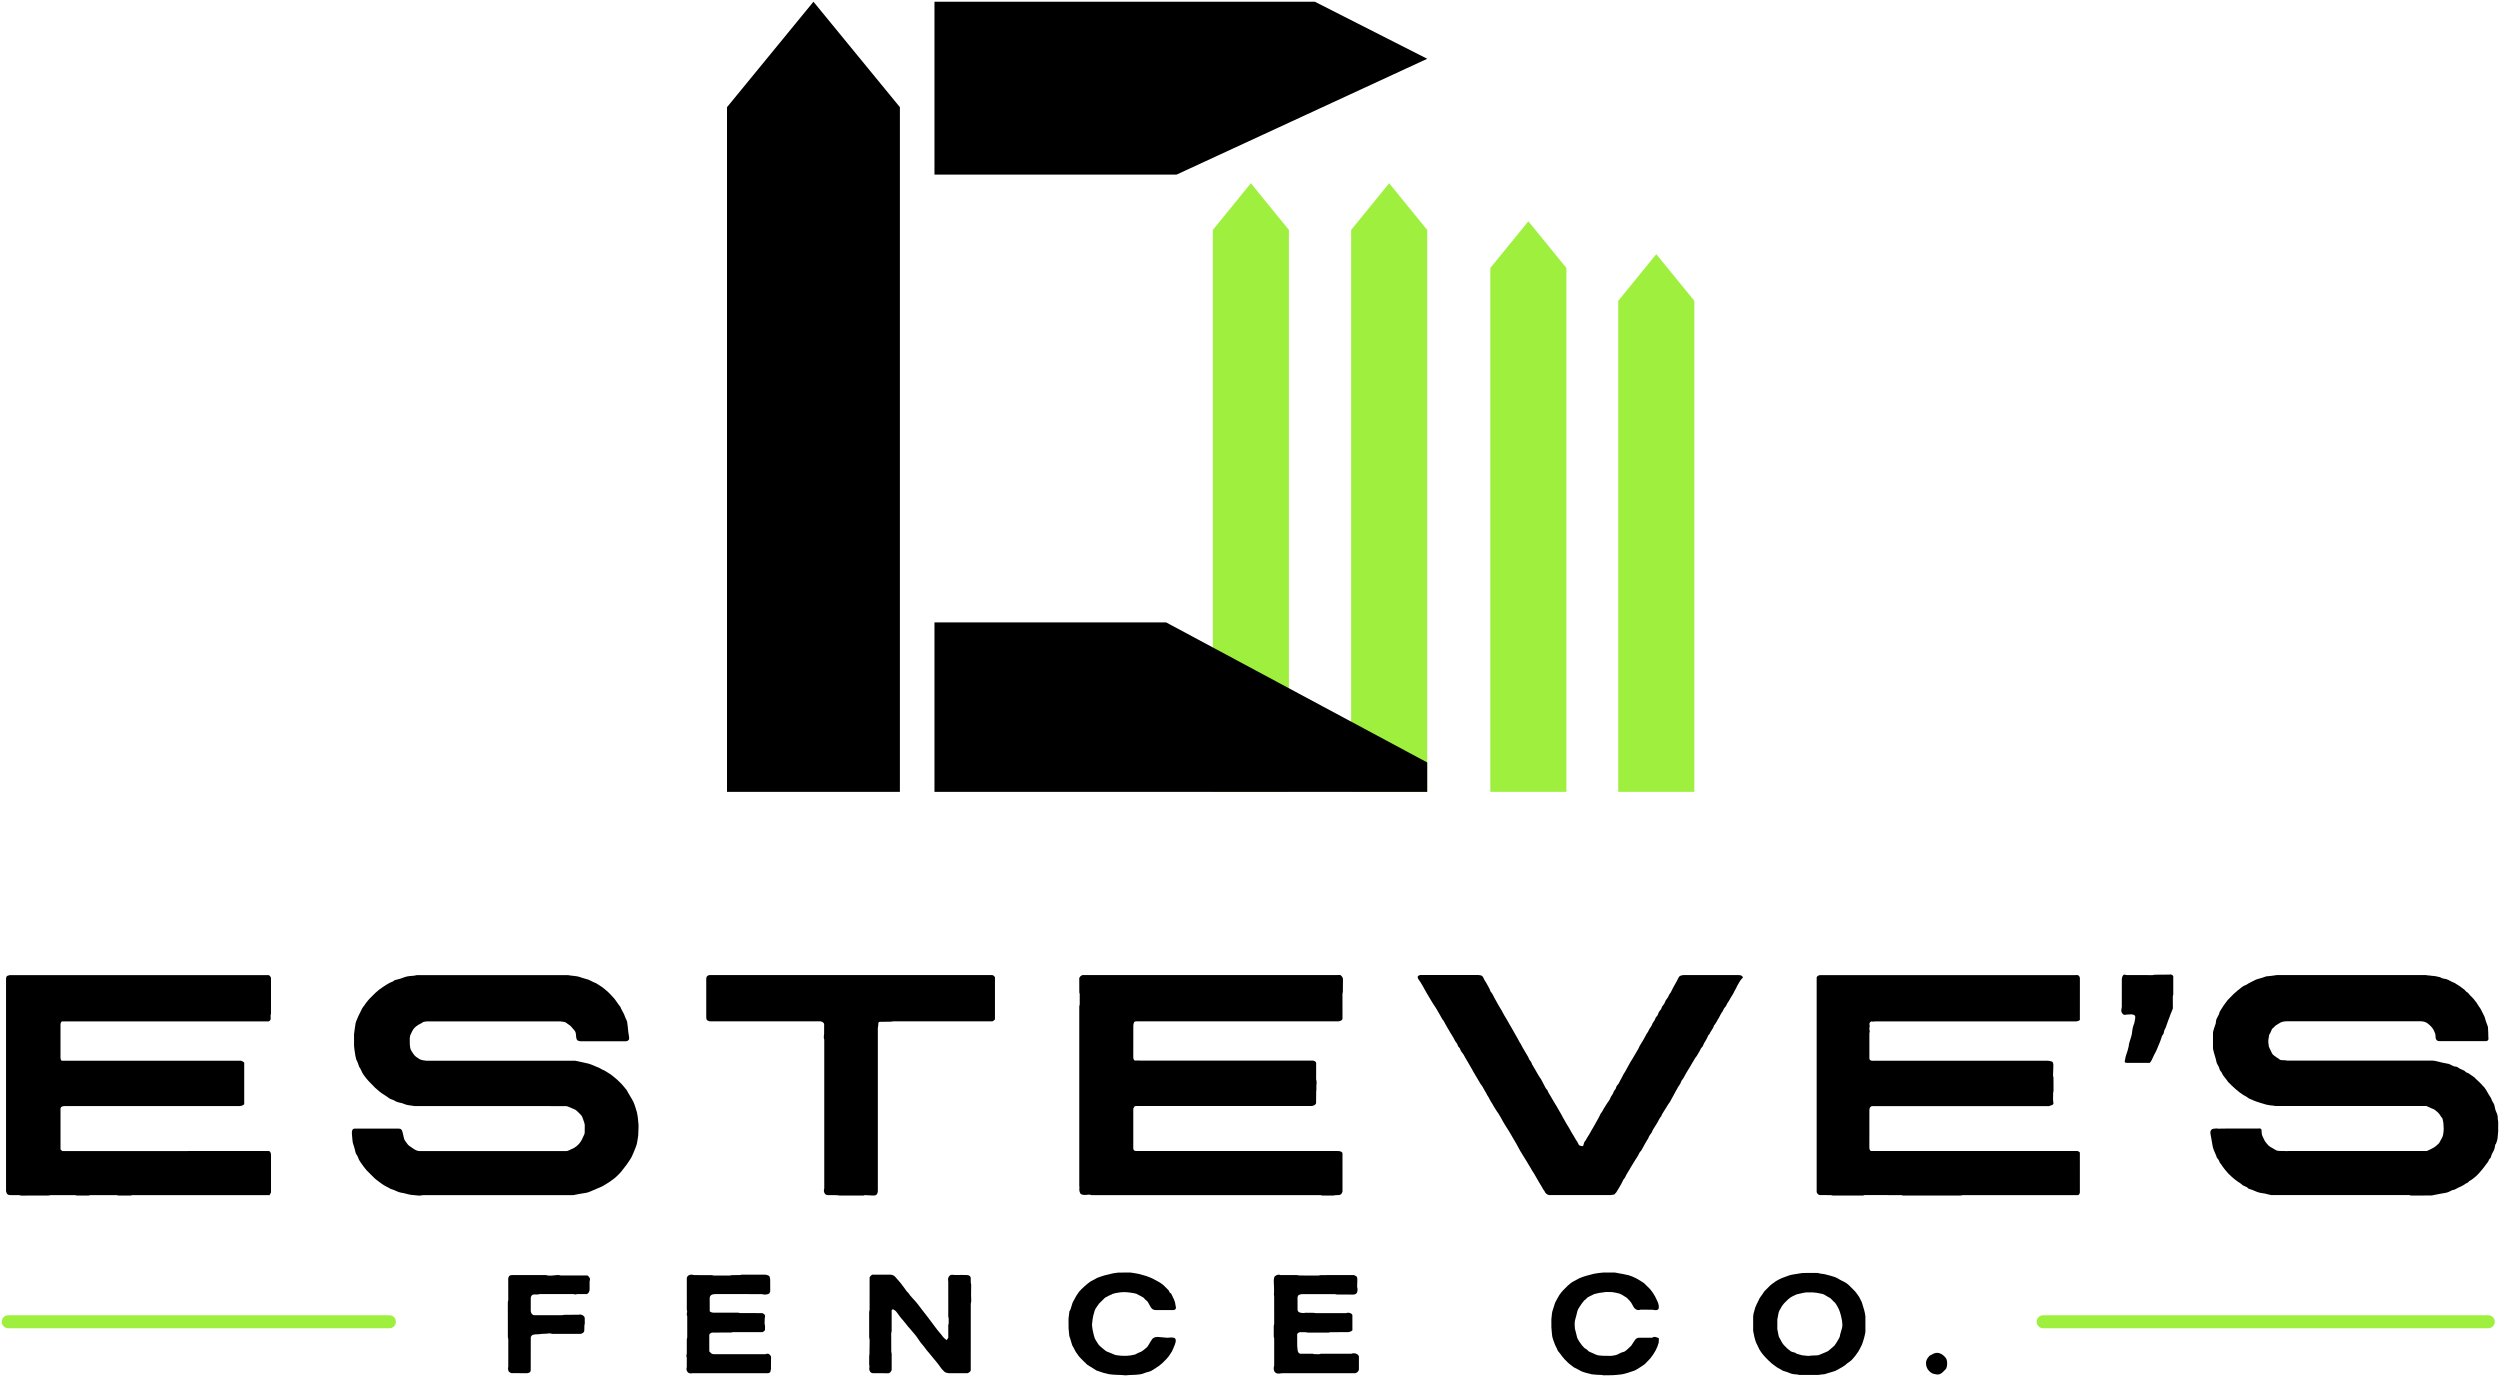
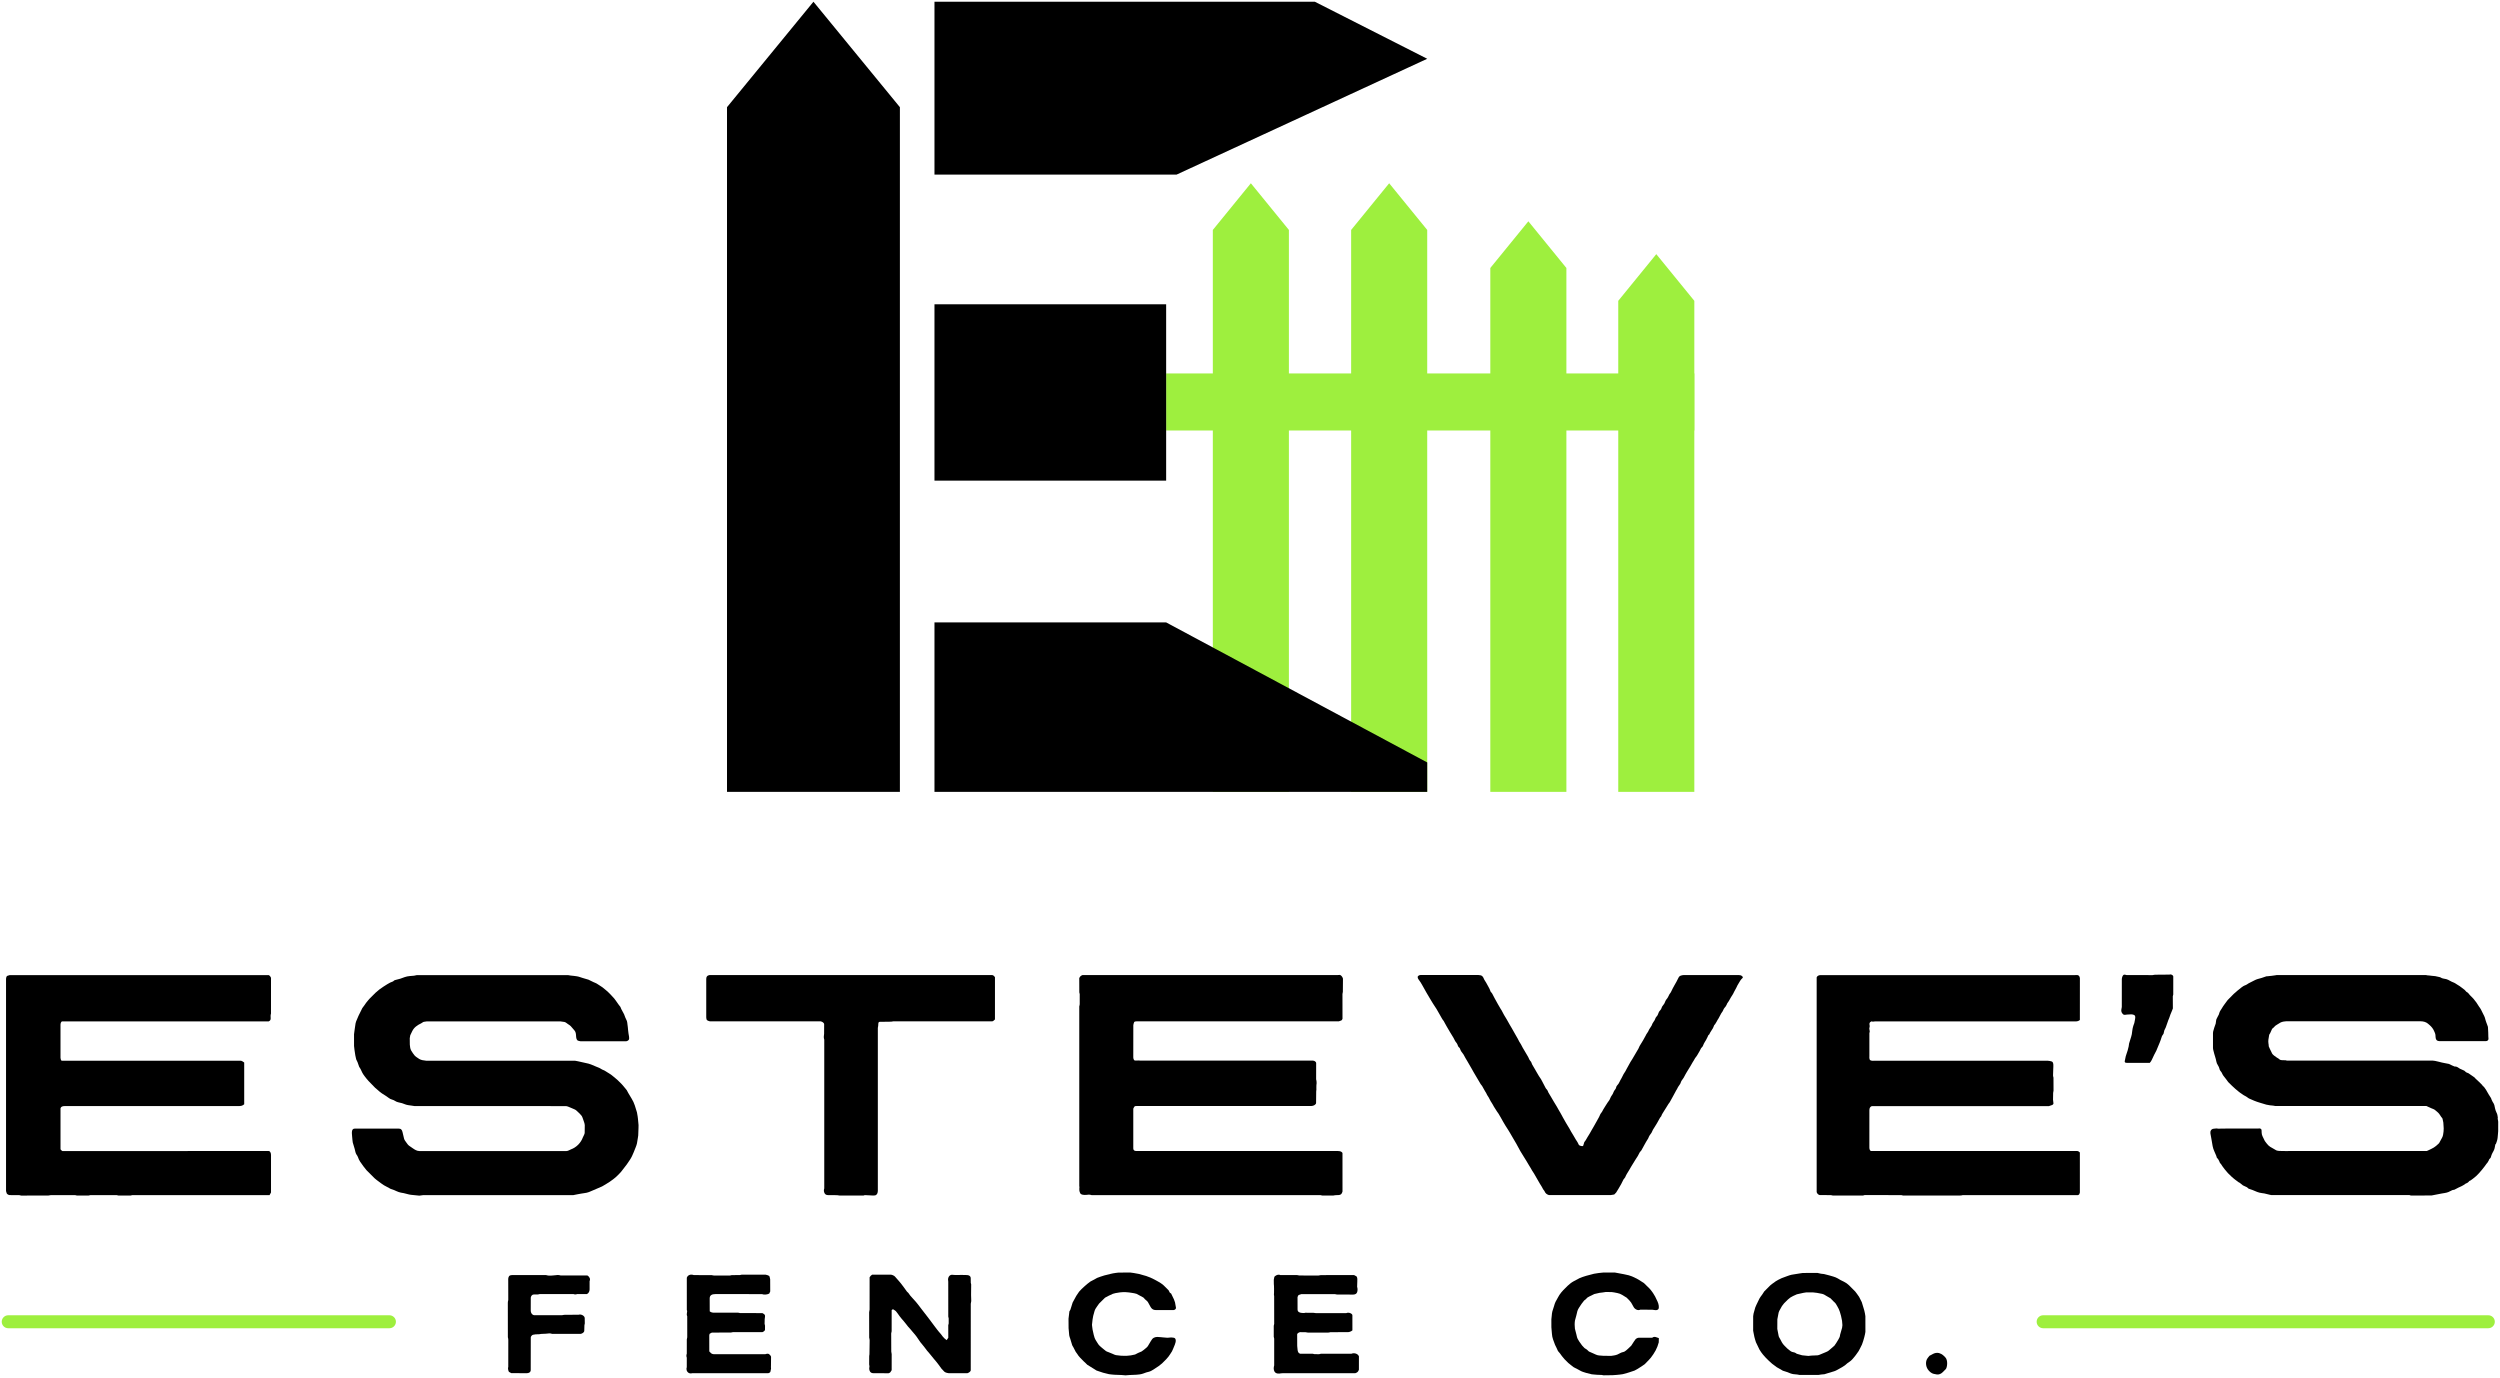
- <svg xmlns="http://www.w3.org/2000/svg" version="1.1" id="Logo" x="0px" y="0px" viewBox="57 57 1446 797" xml:space="preserve">
+ <svg xmlns="http://www.w3.org/2000/svg" version="1.1" id="Logo" x="0px" y="0px" viewBox="57 57 1446 797" style="enable-background:new 0 0 1560 910.51;" xml:space="preserve">
  <g id="Fence">
-     <rect id="Rail" x="731.5" y="273" style="fill:#9EEF3E;" />
+     <rect id="Rail" x="731.5" y="273" style="fill:#9EEF3E;" width="305.5" height="33" />
    <polygon id="Picket_4" style="fill:#9EEF3E;" points="758.5,515 758.5,190 780.5,163 802.5,190 802.5,515  " />
    <polygon id="Picket_3" style="fill:#9EEF3E;" points="838.5,515 838.5,190 860.5,163 882.5,190 882.5,515  " />
    <polygon id="Picket_2" style="fill:#9EEF3E;" points="919,515 919,212 941,185 963,212 963,515  " />
    <polygon id="Picket_1" style="fill:#9EEF3E;" points="993,515 993,231 1015,204 1037,231 1037,515  " />
  </g>
  <g id="E">
    <polygon id="E_spine_picket" points="477.5,515 477.5,119 527.5,58 577.5,119 577.5,515  " />
    <polygon id="E_top_bar" points="597.5,58 817.5,58 882.5,91 737.5,158 597.5,158  " />
-     <rect id="E_middle_bar" x="597.5" y="233" />
+     <rect id="E_middle_bar" x="597.5" y="233" width="134" height="102" />
    <polygon id="E_bottom_bar" points="597.5,417 731.5,417 882.5,498 882.5,515 597.5,515  " />
  </g>
  <path id="Rule_right" style="fill:#9EEF3E;" d="M1235,821.5L1235,821.5c0-2.06,1.69-3.75,3.75-3.75h257.5  c2.06,0,3.75,1.69,3.75,3.75l0,0c0,2.06-1.69,3.75-3.75,3.75h-257.5C1236.69,825.25,1235,823.56,1235,821.5z" />
  <path id="Rule_left" style="fill:#9EEF3E;" d="M58,821.5L58,821.5c0-2.06,1.69-3.75,3.75-3.75h220.5c2.06,0,3.75,1.69,3.75,3.75l0,0  c0,2.06-1.69,3.75-3.75,3.75H61.75C59.69,825.25,58,823.56,58,821.5z" />
  <g id="FENCE_CO.">
    <path d="M616.58,851.25l-10.83,0.01l-1.08-0.2c-0.41-0.08-1.19-0.39-1.47-0.69l-1.7-1.81l-1.49-2.06l-1.41-1.82l-1.38-1.63   l-1.68-2.07l-1.03-1.25l-1.36-1.58l-1.19-1.59l-1.68-2.11l-0.98-1.18l-2.15-3.15l-1.22-1.53l-1.16-1.36l-1.03-1.24l-1.53-1.7   l-1.08-1.39l-1.35-1.67l-1.4-1.62l-1.09-1.38l-1.14-1.6c-0.61-0.86-1.08-1.51-2.05-2.01c-0.17-0.09-0.56-0.42-0.71-0.32l-0.65,0.44   l-0.01,12.23l-0.26,1.28l0.04,10.46l0.24,1.53l-0.01,9.28l-0.79,1.22c-0.16,0.25-0.89,0.59-1.19,0.58l-1.26-0.04l-7.28-0.02   c-1.1,0-1.9-0.41-2.27-1.55c-0.24-0.75-0.25-1.69-0.05-2.49l-0.18-1.02l0.03-4.87l0.14-1.04l0.02-1.3l0.09-6.76   c0-0.38-0.15-1.09-0.26-1.52l-0.03-14.7l0.26-1.55l0.01-18.69c0.31-0.54,0.97-1.25,1.48-1.52l10.81,0.02   c0.64,0,1.93,0.59,2.35,1.07l1.3,1.47l1.41,1.61l1,1.23l1.43,1.9l1.84,2.54l0.7,0.65l1.34,1.81l1.57,1.74l1.55,1.72l0.99,1.21   l0.99,1.28l1.19,1.57l1.85,2.39l1.64,2.12l1.4,1.84l1.17,1.57l1.6,2.14l1.41,1.86l1,1.25l1.17,1.35l1.09,1.44   c0.59,0.78,1.33,1.41,2.28,2.11l0.95-1.37l-0.02-7.26c0.05-0.17,0.25-0.83,0.25-1.03v-2.91l-0.24-1.06l-0.01-20.18   c-0.38-1.67,0.09-3.52,1.7-3.95c0.48-0.13,1.26,0.05,1.87,0.06l2.64,0.03l0.92-0.06l1.88,0.04l1.79,0.04   c1.05,0.02,2.18,0.52,2.2,1.82l0.03,2.64l0.23,0.96l-0.05,4.77l-0.01,1.39l0.1,3.46l-0.27,1.55l-0.02,38.38   C618.49,850.33,617.36,850.99,616.58,851.25z" />
    <path d="M1096.54,852.02l-2.09-0.2c-0.55-0.05-1.27-0.24-1.78-0.43l-2.42-0.92l-2.04-0.65l-1.92-1.12l-1.57-0.88l-1.62-1.21   l-1.11-0.82l-1.99-1.81l-1.75-1.74l-1.54-1.74l-1.07-1.41l-0.98-1.52l-2.04-4.24l-0.53-1.72l-0.36-1.33l-0.46-2.29l-0.25-1.33   l0.01-8.37l0.23-1.53l0.99-3.53l0.59-1.38l1.8-3.73c0.16-0.34,0.44-0.76,0.66-1.05l0.98-1.33l1.15-1.77l3.5-3.51l1.11-0.89   l2.07-1.49l1.53-0.88l1.89-0.92l3.1-1.15l1.53-0.53l1.11-0.29l1.51-0.25l1.5-0.24l1.74-0.28l1.74-0.25l8.48-0.03l1.95,0.44   l1.82,0.21l3.01,0.77l2.33,0.67c0.89,0.26,1.88,0.65,2.64,1.1l1.57,0.93l2.03,1c1.04,0.51,2.1,1.25,2.92,2.07l3.52,3.53l0.97,1.27   l1.31,1.86l1.54,3.05l1.04,3.42l0.45,1.55l0.36,1.65l0.24,1.52l0.01,9.08l-0.24,1.35l-0.39,1.65l-0.67,2.34l-0.7,1.99l-1.1,2.21   c-0.24,0.47-0.58,1.21-0.84,1.58l-1.6,2.26l-1.08,1.35c-0.71,0.89-1.45,1.73-2.39,2.39l-1.43,1c-0.52,0.36-0.88,0.86-1.35,1.17   l-1.69,1.1l-2.9,1.62c-0.51,0.29-1.15,0.59-1.69,0.75l-3.5,1.05l-2.12,0.66l-1.83,0.16l-1.53,0.24h-11.14L1096.54,852.02z    M1104.62,841.08l3.63-0.16c0.61-0.03,1.78-0.58,2.33-0.81l2.69-1.12c0.47-0.2,1.03-0.46,1.4-0.77l1.1-0.93   c0.52-0.44,1.15-0.97,1.6-1.38l0.71-0.64l1.17-1.74l1.15-1.91c0.49-0.8,0.85-1.57,0.91-2.58l1.16-4.08l0.18-1.5l-0.21-2.51   l-0.59-2.84l-0.68-2.35c-0.32-1.11-0.89-2.2-1.47-3.2l-0.88-1.49c-0.23-0.39-0.93-1-1.3-1.33l-1.76-1.81l-2.4-1.38   c-0.71-0.48-1.63-1.02-2.48-1.19l-2.94-0.57l-2.19-0.25l-4.03-0.02l-1.66,0.27l-3.74,0.83l-2.18,0.98c-1.14,0.51-2.09,1.18-3,2.03   l-2.26,2.25l-1.2,1.56l-1,1.79c-0.31,0.56-0.82,1.4-0.92,1.96l-0.49,2.58l-0.25,1.32l-0.03,5.57l0.3,1.57l0.52,2.68   c0.08,0.4,0.56,1.09,0.75,1.45l1.07,2.02c0.35,0.67,0.93,1.39,1.5,1.96l1.62,1.62l1.42,1.14c0.32,0.26,0.95,0.76,1.32,0.82   c1.07,0.17,1.96,0.45,2.74,1.09l3.11,0.89l1.65,0.17l2,0.2L1104.62,841.08z" />
    <path d="M812.11,827.55l-3.07-0.03c-0.56-0.01-1.77,0.7-1.76,1.22l0.03,6.76l0.19,2.03c0.11,1.2,0.38,2.09,1.5,2.48l7.27-0.01   l1.02,0.24l2.68,0.02c0.23,0,0.84-0.18,1.08-0.26l17.64-0.01c1.64-0.68,3.73,0,4.31,1.5l-0.01,7.75c-0.43,1.15-0.82,1.6-2.06,2   l-41.87,0.01l-1.14,0.09c-1.25,0.27-2.96,0.3-3.74-1.01c-0.62-1.04-0.54-2.44-0.19-3.57v-15.5l-0.25-1.08v-6.33l0.25-1.1   l-0.02-16.19c-0.22-0.67-0.08-1.16-0.07-1.87l0.01-2.38l-0.04-1.6l-0.08-0.99l-0.03-2.5l0.29-1.51c0.15-0.77,2.22-1.89,3.47-1.21   l9.74,0.01c0.3,0,0.93,0.14,1.27,0.23l10.96,0.04l1.55-0.26l19.16-0.02l1.34,0.72c0.31,0.17,0.55,1.11,0.54,1.47l-0.02,1.62   l-0.1,2.97c0.32,0.98,0.32,2.01,0.05,3.01c-0.28,1.05-1.27,1.49-2.27,1.49l-9.03-0.01c-0.46,0-1.05-0.11-1.54-0.24l-19.44-0.02   l-1.5,0.5c-0.31,0.1-0.74,0.99-0.74,1.31l0.02,7.1c0,1.39,1.16,1.82,2.19,1.94c0.86,0.1,1.53,0.18,2.33-0.06l4.67,0.03l1.53,0.2   l17.45-0.02c1.48-0.69,3.54,0.32,3.54,1.24l0.01,8.74c-0.91,0.77-2.05,1.12-3.25,1.03l-9.46,0.01c-0.34,0.1-0.97,0.24-1.31,0.24   h-11.72L812.11,827.55z" />
    <path d="M499.47,826.19c-0.01,0.51-1.03,1.17-1.49,1.32l-16.99-0.01l-1.29,0.25l-10.94,0.01l-1.18,0.61   c-0.22,0.11-0.34,0.87-0.34,1.12l0.02,9.18l0.95,0.96c0.39,0.39,1.11,0.64,1.81,0.64l29.67-0.01c0.64-0.26,1.62-0.39,2.09-0.07   c0.43,0.29,1.2,1.12,1.2,1.64l-0.05,5.12c-0.01,0.63-0.06,1.01,0.04,1.67l-0.37,1.79c-0.08,0.38-0.89,0.86-1.39,0.86h-43.89   c-1.39,0.4-2.69-0.24-3.16-1.72c-0.17-0.55-0.15-1.23,0.07-1.82l0.01-5.42c-0.3-0.75-0.3-1.58,0-2.33l0.01-8.24   c0-0.29,0.15-0.92,0.25-1.26l-0.01-12.16c-0.72-1.51,0.37-2.63-0.23-3.59l-0.01-18.68c0.57-1.67,2.29-2.16,4.05-1.54l10.4,0.03   c0.46,0.12,1.06,0.24,1.57,0.24l8.93-0.02l1.09-0.23l4.65-0.03l1.05-0.23l13.77-0.02c0.74,0.12,1.58,0.41,2.2,0.77   c0.18,0.55,0.51,1.51,0.51,1.96l0.03,6.99l-0.58,1.25c-1.32,0.61-2.86,0.78-4.24,0.29l-26.91-0.01c-2.01,0-3.29,0.67-3.29,2.49   l0.03,7.49c0.64,0.57,1.59,0.79,2.48,0.78l13.77-0.02c0.31,0,0.93,0.15,1.28,0.25l12.95,0.01c0.4,0.16,1.22,0.72,1.4,1.1   c0.29,0.62-0.07,1.67-0.09,2.41l-0.06,2.68l0.25,1.1L499.47,826.19z" />
    <path d="M722.62,832.74c0.53-0.88,1-1.64,1.85-2.03c1.28-0.59,2.45-0.43,3.8-0.3l1.73,0.17l2.26,0.18l2.18-0.18l1.37,0.15   c1.49,0.17,1.53,2.05,0.72,4l-1.04,2.52l-0.61,1.36l-1.07,1.67l-0.95,1.37l-1.35,1.57l-2.39,2.38l-1.95,1.55l-2.99,1.98l-1.31,0.76   c-0.74,0.43-1.89,0.67-2.82,0.91c-1.29,0.48-2.66,1.03-4.01,1.17l-1.83,0.18l-3.94,0.17l-2.28,0.18l-2.22-0.19l-4.21-0.16   l-1.56-0.14l-1.54-0.18l-3.43-0.85l-3.78-1.26l-1.49-0.94l-3.9-2.42l-1.23-1.23l-0.67-0.59l-2.22-2.26l-0.96-1.12l-0.7-1.04   l-0.91-1.26l-1.37-2.67c-0.14-0.27-0.54-0.82-0.64-1.12l-1.16-3.82c-0.2-0.67-0.51-1.31-0.57-1.96l-0.18-2.05l-0.18-1.99   l-0.04-5.49l0.3-2.5l0.21-1.76l0.54-0.89l0.56-1.74l0.76-2.45l1.33-2.45l0.78-1.43l1.64-2.43l1.43-1.52l1.7-1.58l1.57-1.37   l1.9-1.44l2.14-1.11l1.66-0.94l1.9-0.7l2.27-0.73l3.8-0.94l1.28-0.28l1.71-0.27l1.53-0.17l6.75-0.02l1.94,0.26l2.95,0.54l4.26,1.19   l2.43,0.92l2.15,1.03l1.29,0.69l2.08,1.17l0.92,0.63l1.26,1l2.84,2.82l0.7,1.36c0.08,0.16,0.55,0.39,0.76,0.51l1.63,3.38l0.63,1.77   l0.55,3.1c0.12,0.67-0.76,1.33-1.39,1.33l-10.04,0.01c-2.49,0-2.98-1.32-4.04-3.24l-0.73-1.33c-0.3-0.54-1.19-1.22-1.72-1.69   c-0.24-0.21-0.69-0.87-0.96-1.02l-3.89-2.1l-1.36-0.35l-1.34-0.22l-1.66-0.25l-1.96-0.17l-1.39-0.02l-1.89,0.15l-2.58,0.42   l-1.55,0.41l-2.43,1.13l-2.09,1.11l-3.43,3.39l-1.04,1.45c-0.6,0.84-1.32,1.87-1.59,2.83l-0.78,2.81l-0.38,2.11l-0.17,1.56   l-0.17,1.57l0.11,0.95l0.23,1.78l0.68,3.07c0.25,1.15,0.65,2.25,1.27,3.24l1.3,2.07c0.46,0.72,1.49,1.62,2.17,2.17l2.28,1.86   c0.32,0.26,1.02,0.45,1.53,0.66l2.48,1.01c0.61,0.25,1.21,0.63,1.81,0.7l2.07,0.24l1.07,0.12l3.14,0.02l2.32-0.23l2.46-0.51   l1.77-0.91l1.98-0.84l1.39-1.01l1-0.83c0.41-0.34,0.96-0.77,1.24-1.23L722.62,832.74z" />
    <path d="M1002.96,831.68c0.27-0.39,1.26-0.92,1.76-0.92l7.93-0.03c0.67-0.51,1.41-0.6,2.16-0.34l1.67,0.58l-0.06,2.47l-0.78,2.42   l-1.04,2.26l-1.29,2.14l-1.47,2.05l-1.08,1.21l-2.48,2.55l-1.9,1.31l-2.45,1.54l-1.49,0.81l-2.77,0.93l-1.57,0.49l-2.53,0.68   l-1.58,0.22l-1.99,0.2l-2.3,0.16l-5.17,0.07l-1.1-0.2l-2.86-0.12l-1.61-0.14l-1.31-0.13l-3.22-0.8l-1.88-0.6   c-1.07-0.34-1.85-0.91-2.86-1.42l-2.45-1.26l-1.31-1l-1.8-1.44l-2.25-2.25l-1.49-1.79l-1.06-1.47l-1.2-1.43l-0.88-1.93l-0.81-1.64   l-1.17-3.18c-0.38-1.04-0.53-2.02-0.63-3.16l-0.17-2.01l-0.15-1.82l-0.01-4.64l0.14-1.28l0.2-2.04c0.08-0.86,0.34-1.58,0.61-2.41   l0.61-1.92c0.25-0.77,0.48-1.75,0.84-2.4l1.53-2.76l0.74-1.27l1.04-1.41l1.19-1.35l2.47-2.47l1.51-1.31   c0.58-0.5,1.5-1.08,2.19-1.44l3.34-1.76l1.62-0.62l2.09-0.67l4.54-1.2l2.74-0.43l2.79-0.29h6.48l1.66,0.31l3.59,0.67l2.85,0.63   l1.88,0.64l2.68,1.26l1.44,0.84l2.77,1.75l3.4,3.35l0.79,0.96l1.06,1.45l1.21,2l1.39,2.9c0.71,1.47,1.12,3.74,0.42,4.51   c-0.31,0.34-1.08,0.58-1.64,0.5l-1.8-0.24l-6.94-0.05c-1.35,0.76-3.14-0.27-3.81-1.45l-1.46-2.6l-0.98-1.23l-1.62-1.64l-2.65-1.63   c-0.82-0.51-1.74-0.86-2.69-1.04l-1.87-0.37l-1.51-0.22l-3.46-0.02l-1.68,0.26l-1.85,0.22l-3,0.69l-2.81,1.37   c-0.82,0.4-1.38,0.71-1.9,1.43l-1.22,1l-1.53,1.98l-1.4,2.13c-0.32,0.48-0.82,1.41-0.94,1.94l-0.56,2.35l-0.83,3.08l-0.13,0.97   c-0.11,0.84-0.04,1.75,0.01,2.58l0.09,1.26l0.89,3.49c0.23,0.91,0.33,1.75,0.79,2.51l0.84,1.41l1.61,2.25l1.42,1.51l1.37,0.88   c0.41,0.26,0.89,0.98,1.28,1.15l2.16,0.95c1.11,0.49,2.39,1.2,3.6,1.29l2.57,0.2l4.5,0.03l1.68-0.26c1.34-0.2,2.46-0.72,3.62-1.4   c1.27-0.75,1.8-0.19,3.24-1.45l1.23-1.08l1.79-1.72l1.56-2.42L1002.96,831.68z" />
    <path d="M395.2,819.38l0.05,3.06l-0.22,1.11l-0.09,3.18c-0.03,0.93-1.14,1.58-1.99,1.77l-16.66-0.01c-0.41-0.13-1.17-0.31-1.5-0.27   l-2.07,0.2l-2.72,0.12l-1.04,0.17l-2.2,0.08l-1.52,0.25c-0.45,0.07-1.24,0.99-1.24,1.47l-0.03,18.91c0,1.32-1.17,1.84-2.2,1.83   l-9.03-0.02l-1.31-0.71c-0.28-0.15-0.86-1.99-0.45-2.83l0.02-15.7c0-0.49-0.12-1.07-0.25-1.56l-0.02-19.93   c0-0.51,0.11-1.07,0.25-1.56l-0.02-10.69l-0.01-1.57c0-0.41,0.24-1.28,0.51-1.58c0.36-0.4,1.13-0.62,1.78-0.62l19.49,0.01   l1.07,0.24c0.98,0.22,2.61,0.04,3.65-0.06l2.12-0.21c0.41-0.04,1.23,0.12,1.74,0.27h15.45c1.24,0.75,1.85,2.07,1.26,3.28v4.74   c0,1.15-0.49,2.18-1.51,2.73l-5.72,0.01c-0.67,0.28-1.39,0.28-2.09-0.01l-19.43-0.01l-1.06,0.23l-2.46,0.03   c-1.01,0.01-1.57,0.86-1.75,1.77l-0.02,7.5c0,1.54,1.02,2.91,2.51,2.72H382l1.33-0.22l8.35-0.07   C393.14,816.94,395.18,818.09,395.2,819.38z" />
    <path d="M1180.47,850.85c-0.8,0.8-2.18,1.32-3.16,1.14l-1.79-0.33c-1.37-0.26-2.71-1.48-3.49-2.65c-1.26-1.9-1.44-4.74-0.05-6.53   l0.98-1.26l1.97-1.06c1.04-0.56,2.33-0.87,3.59-0.56c0.7,0.17,1.88,0.79,2.35,1.23l1.23,1.18c1.76,1.69,1.17,6.06,0.3,6.93   L1180.47,850.85z" />
  </g>
  <g id="ESTEVE_x27_S">
    <path d="M1367.59,717.78l0.6,0.77c0.5,0.65,1.27,1.42,1.9,1.78l2.44,1.4c0.52,0.3,1.11,0.73,1.65,0.81l1.06,0.16l4.48,0.08   l1.38-0.04l79.59-0.01l1.26-0.57l1.34-0.65c0.95-0.47,1.99-1.05,2.73-1.71l0.97-0.87c0.23-0.2,0.71-0.6,0.84-0.84l0.8-1.47   c0.6-1.11,1.28-2.07,1.46-3.32l0.26-1.81c0.17-1.2,0.07-2.29-0.02-3.54l-0.11-1.69l-0.48-2.27c-0.06-0.27-0.59-0.75-0.75-0.99   l-1.13-1.7c-0.2-0.3-0.75-0.84-1.05-1.09l-1.42-1.2c-0.56-0.47-1.61-0.76-2.34-1.09l-2.62-1.2h-87.34l-1.34-0.23l-1.81-0.18   l-2.13-0.39l-3.61-1.09c-1.19-0.36-2.25-0.69-3.37-1.17l-3.03-1.31c-0.29-0.13-0.79-0.56-1.14-0.79l-0.6-0.39l-1.29-0.7l-2.12-1.45   l-0.82-0.63l-1.93-1.61l-0.77-0.71l-1.18-1.08l-2.15-2.12l-1.14-1.56l-0.78-1l-0.9-1.15c-0.34-0.44-0.59-0.99-0.88-1.64   c-0.15-0.34-0.61-0.88-0.93-1.29c-0.55-0.69-0.32-1.58-1.35-3.11c-0.45-0.66-0.8-1.48-0.92-2.29c-0.26-1.62-0.85-2.94-1.24-4.53   l-0.56-2.22l-0.11-0.85v-8.76l0.11-0.88l0.62-2.15l0.84-2.39l0.19-1.34c0.04-0.32,0.11-0.97,0.23-1.2l0.85-1.69l0.52-0.97   l0.37-1.16c0.27-0.85,0.86-1.59,1.33-2.36l0.86-1.4l0.97-1.34l1.6-2.16l2.46-2.49l1.13-1.14l1.23-1.05l0.77-0.7l1.25-0.99   l1.12-0.91c1.65-1.34,2.48-1.22,3.18-1.76c0.64-0.49,1.21-0.75,1.93-1.12l2.48-1.26c0.53-0.27,1.17-0.56,1.72-0.71l2.43-0.68   l2.7-0.92l0.61-0.03l0.44-0.05l2.05-0.22l0.4-0.05l0.4-0.06l0.46-0.06l0.5-0.07l0.39-0.06l0.4-0.07l0.44-0.07h0.51h0.55h49.19   h34.73h0.53h0.51l0.43,0.06l0.42,0.1l1.13,0.1l0.51,0.05l0.5,0.07l0.5,0.06l2.09,0.2l2.62,0.58c0.58,0.13,0.82,0.58,1.97,0.8   l1.78,0.35c0.62,0.12,1.55,0.63,2.17,0.99c1.44,0.85,2.15,0.86,3.17,1.54l0.79,0.52l0.29,0.18l1.28,0.79l1.13,0.84l1.82,1.39   l0.94,1.05l0.78,0.5c0.15,0.1,0.48,0.46,0.59,0.6l0.57,0.72l2.09,2.13l1.77,2.25l1.58,2.45l0.63,0.88   c0.35,0.48,0.66,1.16,0.95,1.76l0.83,1.68c0.33,0.66,0.74,1.35,0.93,2.02l0.39,1.42l0.43,1.29l0.49,1.31l0.45,1.27   c0.02,0.06,0.04,0.43,0.04,0.55l0.15,2.74l0.05,2.3l0.08,1.3c0.06,0.9-0.72,1.41-1.64,1.41h-26.23c-0.76,0-1.85-0.12-2.23-0.73   c-0.87-1.39-0.24-2.54-0.82-3.9l-0.56-1.3c-0.55-1.29-1.49-2.45-2.57-3.38l-0.98-0.84c-1.03-0.88-2.6-1.35-4.16-1.35h-77.88   l-1.39,0.16c-0.54,0.06-1.47,0.34-1.87,0.59l-2.06,1.26c-0.22,0.13-0.73,0.42-0.89,0.59l-1.2,1.22l-0.33,0.25   c-0.04,0.03-0.31,0.27-0.33,0.31l-1.12,2.48l-0.2,0.32c-0.07,0.12-0.35,0.48-0.37,0.62l-0.23,1.44l-0.23,1.4   c-0.1,0.61-0.07,1.56,0.03,2.17l0.11,0.69l0.07,0.99l0.59,1.37l1.4,2.88c0.14,0.29,0.72,0.79,0.96,0.99l0.32,0.26l1.43,1.02   l0.95,0.57l0.83,0.66c0.21,0.17,0.94,0.24,1.21,0.25l2.13,0.07l0.71,0.19h84.37l1.33,0.17l2.29,0.53l1.56,0.4l1.68,0.34l2.38,0.46   l2.12,1l1.23,0.52l0.57,0.01c0.64,0.01,1.57,0.59,2.13,1l0.34,0.24l0.4,0.17l2.18,0.98l0.93,0.83l0.33,0.2l0.34,0.14l0.35,0.14   l0.45,0.18l2.55,1.76l0.33,0.23l0.29,0.2l0.31,0.22l0.59,0.66l1.79,1.68l0.28,0.24l0.27,0.27l1.55,1.56l0.23,0.4l0.65,0.57   l0.25,0.27l1.04,1.47l1.55,2.7l1.41,2.21l0.14,0.5l0.53,1.15l0.18,0.37l0.66,1.07c0.1,0.17,0.32,0.69,0.37,0.91l0.44,2.02   c0.41,1.88,1.15,2.63,1.32,3.66l0.25,1.5l-0.07,0.62l0.25,1.45l0.04,0.47l-0.01,5.3l-0.14,1.79c-0.12,1.52-0.18,2.89-0.7,4.31   l-0.46,1.26l-0.34,0.36l-0.45,2.26c-0.23,1.18-1.3,2.57-1.68,3.65l-0.15,0.43l-0.12,0.38l-0.12,0.37l-0.12,0.39l-0.18,0.33   l-0.24,0.26l-0.24,0.25l-0.24,0.26l-0.15,0.35l-0.16,0.4c-0.1,0.26-0.45,0.86-0.62,1.07l-0.78,0.95l-0.22,0.32l-0.21,0.3   l-0.52,0.71l-0.67,0.86l-0.99,1.24l-1.63,1.88c-1.03,1.18-2.13,2.16-3.43,3.12l-1.38,1.02l-0.41,0.16l-0.34,0.19   c-0.32,0.4-0.85,0.96-1.25,1.13l-0.4,0.17l-0.4,0.16l-1.45,0.98l-0.95,0.52l-1.93,0.89l-2.23,1.17l-1.18,0.23l-2.3,1.12   c-0.56,0.27-1.52,0.46-2.15,0.57l-1.34,0.22l-0.84,0.15l-4.16,0.81l-1.3,0.25l-11.94,0.02l-0.83-0.26h-35.91h-1.8h-42.18   l-0.84-0.17l-3.23-0.78l-1.33-0.18c-0.96-0.13-1.96-0.35-2.79-0.69l-2.72-1.13l-2.22-0.75l-0.94-0.82l-2.33-1.08l-1.9-1.53   l-0.44-0.18l-0.71-0.52l-1.59-1.18l-0.67-0.54l-1.1-0.94l-2.29-2.22l-1.36-1.61l-0.57-0.68l-1.18-1.58l-1.04-1.59l-0.39-0.27   l-0.35-0.88c-0.72-1.78-1.47-2.17-1.5-2.27l-0.34-1.12l-1.13-2.61c-0.42-0.96-0.79-1.95-0.97-3l-0.55-3.22l-0.53-2.95l-0.2-1.09   c-0.24-1.31,0.4-2.65,1.82-2.79l1.56-0.16l0.56,0.03l0.46,0.09l6.78-0.09l14.73,0.01h0.51h0.5h0.53l0.45-0.02l0.61-0.04   c0.36-0.03,1.03,0.5,1.05,0.85l0.08,1.75c0.03,0.64,0.21,1.37,0.49,1.93l0.59,1.22l0.73,1.5L1367.59,717.78z" />
    <path d="M391.57,747.67l-1.39,0.27l-1.53,0.31l-86.85,0.01l-2.26,0.3l-2.31-0.23l-2.51-0.25c-0.71-0.07-1.39-0.26-2.07-0.43   l-2.18-0.55l-1.56-0.27c-0.85-0.15-1.77-0.5-2.59-0.87l-1.35-0.61l-2.07-0.73l-3.8-2.05l-1.71-1.17l-2.46-1.84l-1.21-0.99   l-4.78-4.77l-0.96-1.22l-0.91-1.16l-0.91-1.31l-0.85-1.18c-0.55-0.77-0.95-1.73-1.29-2.7c-0.2-0.56-0.55-1.03-0.92-1.59   c-0.52-0.81-0.65-2.07-0.94-3.06l-1.13-3.8l-0.19-1.53l-0.18-1.98c-0.21-2.29-0.43-4.49,1.6-4.49l25.22-0.01   c1.45,0,2.01,0.65,2.33,2.01l0.9,3.81c0.2,0.83,0.9,1.62,1.37,2.31c0.51,0.74,0.96,1.39,1.67,1.88l2.09,1.44   c1.01,0.7,2.28,1.54,3.71,1.54h85.1c0.91,0,1.88-0.7,2.59-0.96c3.16-1.15,5.76-3.79,6.9-6.96c0.26-0.72,1.04-1.83,1.04-2.58   l0.05-4.47c0-0.42-0.23-1.3-0.37-1.69l-0.63-1.82c-0.26-0.76-0.51-1.58-1.06-2.19l-1.07-1.16l-1.85-1.72   c-0.41-0.38-1.52-0.81-2.07-1.05l-1.48-0.63c-0.64-0.27-1.65-0.76-2.52-0.76l-87.35-0.01l-1.85-0.28   c-1.15-0.17-2.54-0.29-3.52-0.69c-1.38-0.56-2.42-0.92-3.92-1.18c-1.67-0.28-2.33-1.3-3.82-1.63c-0.69-0.15-1.38-0.57-1.95-0.99   l-1.15-0.83l-2.77-1.78l-1.27-0.96l-1.49-1.3l-1.07-0.9l-3.84-3.95l-1.15-1.33l-1.21-1.55c-0.94-1.21-1.67-2.61-2.24-4l-0.85-1.4   l-0.93-2.63l-0.77-1.61l-0.5-2.24l-0.24-1.57l-0.26-1.73l-0.25-2.2l-0.01-6.79l0.25-1.94l0.15-1.05l0.22-1.53l0.26-1.75   c0.12-0.79,0.47-1.48,0.79-2.23l0.89-2.12l2.24-4.53l1.24-1.67l0.96-1.39l0.99-1.22l0.93-1.08l3.5-3.49l1.21-1.04l1.1-0.92   l2.35-1.63l2.15-1.36c1.08-0.68,2.14-1.23,3.37-1.64c0.11-0.07,0.68-0.64,0.89-0.69l3.27-0.86l2.57-0.93   c0.81-0.29,1.96-0.52,2.84-0.59l2.56-0.22l1.56-0.32h87.57l1.35,0.23l1.99,0.21l1.57,0.21c1.23,0.17,2.34,0.66,3.54,1.01l3.28,0.96   c0.25,0.07,0.77,0.38,1,0.49l2.02,0.98c0.54,0.26,1.27,0.48,1.71,0.76l1.68,1.08l1.66,1.09l1.82,1.48l1.46,1.27l1.49,1.49   l2.06,2.24l0.94,1.26l1.68,2.39l0.95,1.21l0.53,1.28l1.63,3.04l0.63,1.7l0.98,2.15c0.19,0.43,0.25,1.47,0.32,1.92l0.21,1.61   l0.15,1.66l0.25,2.03l0.29,1.72c0.09,0.56,0.15,1.39-0.08,1.84c-0.2,0.38-0.99,0.93-1.57,0.93h-26.44c-0.36,0-1.24-0.29-1.61-0.41   c-1.58-1.37-0.28-4.03-1.84-5.83l-1.07-1.24l-1.08-1.25c-0.34-0.39-1.02-0.81-1.55-1.15c-0.56-0.37-1.49-1.19-2.08-1.27l-2.33-0.33   h-77.36l-1.66,0.24c-0.41,0.06-1.14,0.68-1.52,0.86c-2.25,1.08-4.13,2.32-5.23,4.61l-1.11,2.31l-0.29,1.72l0.04,3.69l0.19,1.58   c0.05,0.41,0.29,1.34,0.51,1.69l1.06,1.68c0.57,0.91,1.27,1.72,2.18,2.33l1.5,1.01c0.36,0.24,1.3,0.61,1.75,0.68l2.28,0.34   l86.1,0.01l1.62,0.3l6.08,1.36c0.45,0.1,1.12,0.32,1.49,0.48l3.05,1.28l1.73,0.7l1.75,0.99l1.24,0.53l2.64,1.63l1.2,0.77l2.09,1.67   l1.89,1.64l2.36,2.36l0.93,1.08l1.82,2.21l0.86,1.61l1.99,3.33c0.75,1.26,1.39,2.5,1.83,3.94l1.23,3.96l0.41,2.36l0.16,1.28   l0.15,1.56l0.2,2.19l-0.02,1.56l-0.16,4.41l-0.22,1.51l-0.25,1.49l-0.26,1.59c-0.11,0.65-0.46,1.54-0.71,2.19l-1.16,2.92   c-0.59,1.47-1.34,3.15-2.23,4.44l-1.84,2.7l-0.85,1.1l-2.41,3.12l-1.31,1.41l-1.81,1.73l-1.35,1.1l-2.05,1.48l-2.46,1.55   l-2.01,1.17l-2.12,0.92l-3.02,1.3l-2.43,1.03c-0.85,0.36-1.73,0.48-2.66,0.62l-1.69,0.26L391.57,747.67z" />
    <path d="M212.41,722.75c0.75,0,1.34,1,1.34,2.25v21.73l-0.84,1.53h-79.35l-1.13,0.25h-6.87l-1.07-0.25h-15.24l-1.06,0.25h-6.62   l-1.08-0.24l-14-0.02l-1.56,0.25l-15.68,0.02l-1.08-0.24l-5.65-0.04c-0.52,0-1.52-0.6-1.65-1.04l-0.38-1.29V623.33   c0-0.76,0.27-1.77,0.75-1.91l1.36-0.41h149.83c0.64,0.3,1.07,0.9,1.32,1.53l-0.01,20.71c-0.7,2.08,0.68,3.61-1.31,4.51H93.05   c-0.86,0.07-1.06,1.36-1.06,1.99v19.01c0,0.66,0.16,1.2,0.61,1.75h103.82c0.67,0.21,1.32,0.65,1.83,1.06v24.13   c-0.95,0.89-1.95,1.06-3.32,1.06H94.32c-1.16,0-2.08,0.36-2.32,1.28v23.72c0.23,0.35,0.65,0.79,1.07,1.01L212.41,722.75z" />
    <path d="M831.89,722.85c0.47,0.04,1.6,0.6,1.6,1.15l0.01,22.18c-0.76,2.95-2.72,1.67-5.29,2.31l-6.37,0.01l-1.17-0.25H688.35   c-0.53-0.15-1.19-0.32-1.56-0.28l-1.25,0.13c-1.6,0.16-3.33,0-3.79-1.03c-0.96-2.14-0.14-3.05-0.5-4.17V639.1   c0.13-0.48,0.26-0.97,0.26-1.34V632c0-0.22-0.17-0.81-0.24-1.04l-0.03-8.21c0.35-0.82,0.9-1.44,1.85-1.76H830.4l1.38-0.09   c0.75-0.05,1.68,0.96,1.99,2.13l-0.06,7.64l-0.23,1.3l0.02,14.3c-0.04,0.27-0.45,0.89-0.72,0.98l-1.38,0.48H714.57   c-0.57,0-1.42,0.12-1.56,0.45c-0.2,0.48-0.5,1.36-0.5,1.8l-0.02,18.51c0,0.7,0.24,1.82,1.01,1.94c0.5,0.08,1.4-0.07,1.82-0.05   l0.51,0.02l1.24,0.07h99.37c0.79,0,1.83,0.65,1.83,1.47l-0.02,9.3l0.21,1.03c0.15,0.72,0.06,1.65-0.05,2.41   c-0.11,0.76,0.05,1.91-0.01,2.55l-0.11,1.07l-0.07,6.67c-0.01,0.85-1.4,1.75-2.78,1.75H714.82c-0.52,0-1.35-0.02-1.57,0.23   c-0.29,0.33-0.56,0.87-0.76,1.31v22.97c0,0.95,0.57,1.5,1.57,1.5h116.61L831.89,722.85z" />
    <path d="M1138.25,699.16l-0.01,21.59c0,0.65,0.2,1.92,1.06,2h119.13c0.61,0,1.16,0.44,1.56,0.84l0.01,23.15l-0.3,0.93   c-0.02,0.05-0.21,0.28-0.25,0.3l-0.52,0.28h-66.59c-0.69,0.17-1.18,0.25-1.87,0.25h-32.7c-0.23,0-0.82-0.16-1.07-0.25l-21.24-0.01   l-0.45,0.13l-0.46,0.13l-17.49-0.01c-0.37-0.1-0.95-0.23-1.29-0.23l-6.24-0.04c-0.64,0-1.77-1.05-1.77-1.8V622.3   c0.34-0.89,1.29-1.3,2.32-1.3h147.12c0.98,0,1.68-0.25,2.35,0.51c0.2,0.23,0.42,0.87,0.46,1.25l-0.01,24.17l-0.36,0.3   c-0.3,0.25-1.12,0.54-1.69,0.54h-96.4l-20.05,0.01l-1.31,0.16l-0.45-0.16c-0.05-0.02-0.4,0.02-0.45,0.04   c-1.24,0.65-1.06,1.35-0.89,2.34c0.15,0.89-0.27,1.35-0.18,1.9l0.24,1.47c0.03,0.2-0.14,0.76-0.21,1v13.48l-0.03,0.59   c-0.02,0.37,0.12,1.18,0.36,1.46c0.32,0.35,1.1,0.52,1.6,0.5l0.58-0.02l0.5-0.01h15.48h0.51h0.51h0.56h83.13   c0.76,0,1.77,0.28,2.27,0.43c1.29,0.39,0.91,3.1,0.88,4.32l-0.12,3.77c-0.01,0.29,0.16,0.95,0.25,1.27l0.03,7.49l-0.22,1.32   l-0.07,3.93l0.25,2.16c0.03,0.25-0.41,0.81-0.64,0.88l-0.41,0.14l-0.37,0.13l-1.21,0.41h-102.46   C1138.64,697.18,1138.25,697.94,1138.25,699.16z" />
    <path d="M1045.1,655.77l-0.48,1.08l-0.84,1.66c-0.41,0.8-0.97,1.43-1.3,2.21l-0.61,1.45l-0.98,1.15l-0.86,1.68l-1.31,2.25   c-0.72,1.24-1.21,1.49-1.59,2.33c-0.35,0.76-0.74,1.19-1.15,1.91l-1.27,2.22l-1.52,2.47l-0.85,1.41l-0.45,0.78l-1.08,2.02   l-1.3,1.86l-0.66,1.62l-1.27,1.87c-0.3,0.44-0.38,0.88-0.61,1.2c-0.44,0.6-0.66,1.13-1.01,1.77l-1.58,2.91l-1.61,2.91l-0.72,0.97   l-1.63,2.62l-1.66,2.65c-0.38,0.6-0.68,1.15-0.91,1.87l-0.66,0.82l-1.68,3.01l-1.35,2.22l-1.07,1.69l-0.86,1.82   c-0.86,1.08-1.41,1.9-1.89,3.21l-1.28,2.09l-1.18,2.12l-1.51,2.76l-0.91,1.06l-1.21,2.28l-1.07,1.65l-1.54,2.49l-1.14,1.87   l-1.08,1.87l-1.45,2.37c-0.35,0.57-0.69,1.32-1,2.03l-0.94,1.21l-1.35,2.69l-1.49,2.57l-1.42,2.31l-1.1,1.12l-1.96,0.32   l-35.83,0.01c-1.29-0.42-2.02-1.02-2.5-2.19c-0.11-0.26-0.48-0.7-0.73-1.02c-0.3-0.38-0.49-0.96-0.8-1.46l-1.3-2.1l-2.02-3.51   l-1.28-2.23l-1.08-1.65l-0.72-1.29l-1.13-1.85l-1.4-2.36l-1.54-2.48l-0.67-1.09l-1.33-2.17l-1.78-3.26l-0.8-1.44l-1.74-2.97   l-1.74-2.99l-0.96-1.58l-1.66-2.6l-1.28-2.16l-1.44-2.58l-1.22-2.08l-0.9-1.27l-1.78-2.8c-0.57-0.9-0.68-1.42-1.26-2.2   c-0.22-0.29-0.45-0.64-0.59-0.91l-1.21-2.3c-0.38-0.72-0.85-1.14-1.13-1.91c-0.21-0.58-0.6-1.02-0.91-1.57l-1.72-3.07l-0.85-1.1   l-2.52-4.26l-1.56-2.65l-1.08-1.93l-2.57-4.44l-1.04-1.74l-1.15-2.11l-0.73-1c-0.32-0.44-0.84-1.02-0.95-1.45   c-0.51-1.94-1.22-1.51-1.52-2.51c-0.34-1.13-0.84-1.85-1.6-2.75l-1-1.94l-2-3.28l-1.85-3.15l-1.25-2.25l-0.52-0.99l-0.66-0.86   c-0.15-0.19-0.39-0.63-0.54-0.89l-1-1.77l-0.72-1.26l-1.28-2.23l-1.99-3.05l-1.15-1.88l-2.13-3.59l-0.64-1.09l-1.26-2.26l-0.9-1.6   l-1.11-1.9l-1.35-1.93c-0.26-0.37-0.52-1.29-0.21-1.63c0.41-0.45,1.04-0.71,1.63-0.71h33.21l1.35,0.16   c0.74,0.09,1.48,0.83,1.79,1.67c0.4,1.08,1.03,1.77,1.54,2.71l1.35,2.46c0.37,0.68,0.73,1.29,0.96,2.06   c0.34,1.16,0.61,0.72,1.16,1.76l1.4,2.68l1.87,3.38l1.58,2.71l0.5,0.76l1.46,2.75l1.52,2.51l1.72,3.05l1.26,2.13l1.99,3.53   l1.47,2.56l0.85,1.67c0.29,0.57,0.66,0.95,0.98,1.56l1.03,1.96l1.55,2.63l1.59,2.7c0.38,1.04,0.9,2,1.7,2.84l0.64,1.58l1.47,2.49   l1.19,2.07l1.21,2.06l1.22,1.82l1.04,1.96l1.62,3.11c0.45,0.86,0.78,0.63,1.32,1.93l0.29,0.71l1.39,2.31l1.76,3.01l1.71,2.81   l1,1.78l1.35,2.33l1.33,2.44l1.64,2.89l0.84,1.4l1.04,1.71l1.05,1.91l1.34,2.21l1.38,2.37l0.98,1.51l0.84,1.66   c0.17,0.34,2.28,1.12,2.51,0.36l0.62-2.03c0.84-0.94,1.24-1.9,1.89-2.95l0.84-1.35l0.55-0.92l0.99-1.76l1.11-1.9l1.79-3.18   l1.35-2.44l0.81-1.76l0.92-1.28l0.8-1.48l1.31-2.11l1.1-1.72l0.91-1.26c0.55-0.76,0.81-1.95,1.36-2.64c1.3-1.62,0.88-2.33,2.2-3.81   c0.64-0.72,0.31-1.45,1.06-2.22c0.53-0.55,1.04-1.23,1.31-1.91c0.35-0.89,0.81-1.48,1.23-2.3l1.2-2.37l1.03-1.6l0.72-1.37   l2.24-4.05l1.03-1.62l0.56-0.96l1.2-2.04l0.93-1.59c0.59-1,1.17-1.88,1.55-2.99l1.98-3.25l1.51-2.73l0.43-0.85   c0.2-0.4,0.78-1.05,0.96-1.43l0.66-1.36l0.72-1.11l0.66-1.03l0.54-1.28c0.13-0.3,0.42-0.75,0.67-1.05   c1.07-1.28,0.74-1.98,1.61-2.87c1.32-1.34,0.77-2.28,2.14-3.65c1.01-1.01,0.64-1.81,1.62-2.85c1.25-1.34,1.14-2.42,1.88-3.34   c0.37-0.47,0.82-0.99,1.03-1.44l0.75-1.54l0.91-1.32c0.3-0.43,0.41-1.01,1.07-2.2l1.07-1.95l1.09-1.91l0.75-1.48   c0.37-0.73,0.71-1.66,1.52-1.97c0.42-0.16,1.2-0.38,1.58-0.39l1.3-0.03l30.69-0.01c0.71,0,1.54,0.15,1.91,0.48l0.34,0.3   c0.92,0.81-0.37,1.08-1.19,2.47l-1.61,2.7c-0.29,0.49-0.44,0.97-0.74,1.54l-1.22,2.25l-0.59,1.2l-1.23,1.95l-1.2,2.14l-0.97,1.41   l-0.23,0.57c-0.31,0.77-0.73,1.35-1.32,1.98c-0.73,0.79-0.58,1.55-1.87,3.14c-0.19,0.24-0.41,0.76-0.6,1.12l-0.94,1.77l-0.61,0.96   l-0.52,0.97l-0.99,1.63l-0.37,0.31l-0.78,1.84l-0.42,0.65l-1.23,1.97l-0.48,0.99L1045.1,655.77z" />
    <path d="M556.54,748.48l-13.8,0.03l-1.61-0.22l-5.13-0.03c-1.12-0.01-1.9-0.43-2.27-1.55c-0.24-0.74-0.29-1.45,0.02-2.31v-86.06   c-0.14-0.51-0.31-1.2-0.27-1.59l0.18-1.81l0.03-5.43c0.01-0.93-1.1-1.58-2.03-1.77h-63.87c-0.52,0-1.33-0.36-1.75-0.6   c-0.38-0.21-0.55-1.13-0.55-1.66v-22.23c0-1.25,0.47-2.05,1.86-2.26H630.9c0.65,0,1.35,0.82,1.59,1.26l-0.01,24.38   c-0.36,0.37-1.06,1.1-1.55,1.1h-57.15l-1.34,0.21l-6.62,0.09c-1.22,0.02-0.57,1.83-1.08,3.52v94.13c0,1.16-0.37,2.45-1.57,2.72   c-0.76,0.17-2.04,0.05-2.86,0.01l-1.39-0.07C557.78,748.3,556.96,748.17,556.54,748.48z" />
    <path d="M1285.92,670.92l0.63-3.04l1.07-3.25l0.6-2.38l0.25-1.72l1.19-3.84l0.37-1.44l0.27-2.03c0.12-0.88,0.3-2.03,0.59-2.83   l0.61-1.72l0.33-1.69c0.14-0.72,0.4-1.89-0.02-2.55c-0.34-0.53-1.65-0.76-2.25-0.73l-2.3,0.13c-0.51,0.03-1.61,0.32-2.02,0.02   c-0.95-0.7-1.46-1.76-1.26-2.86l0.27-1.55l0.01-15.96c0.01-0.85,0.32-2.03,0.93-2.56c0.35-0.3,1.41-0.16,1.85,0.06l14.98,0.02   l1.41-0.22l8.28-0.07c0.87-0.35,2.09,0.15,2.31,1.04l-0.01,10.5l-0.26,0.99l0.04,7.04l-0.7,1.79c-0.47,1.19-0.99,2.2-1.31,3.45   c-0.14,0.57-0.45,1.02-0.65,1.6l-1.45,4.12l-0.84,1.76l-0.45,1.91l-0.89,1.34l-0.89,2.64l-0.49,1.26l-1.91,4.59l-1.28,2.44   l-1.26,2.7c-0.32,0.68-0.69,1.28-1.24,1.89h-12.68l-0.53,0.01l-1-0.19C1286.12,671.55,1285.89,671.04,1285.92,670.92z" />
  </g>
</svg>
